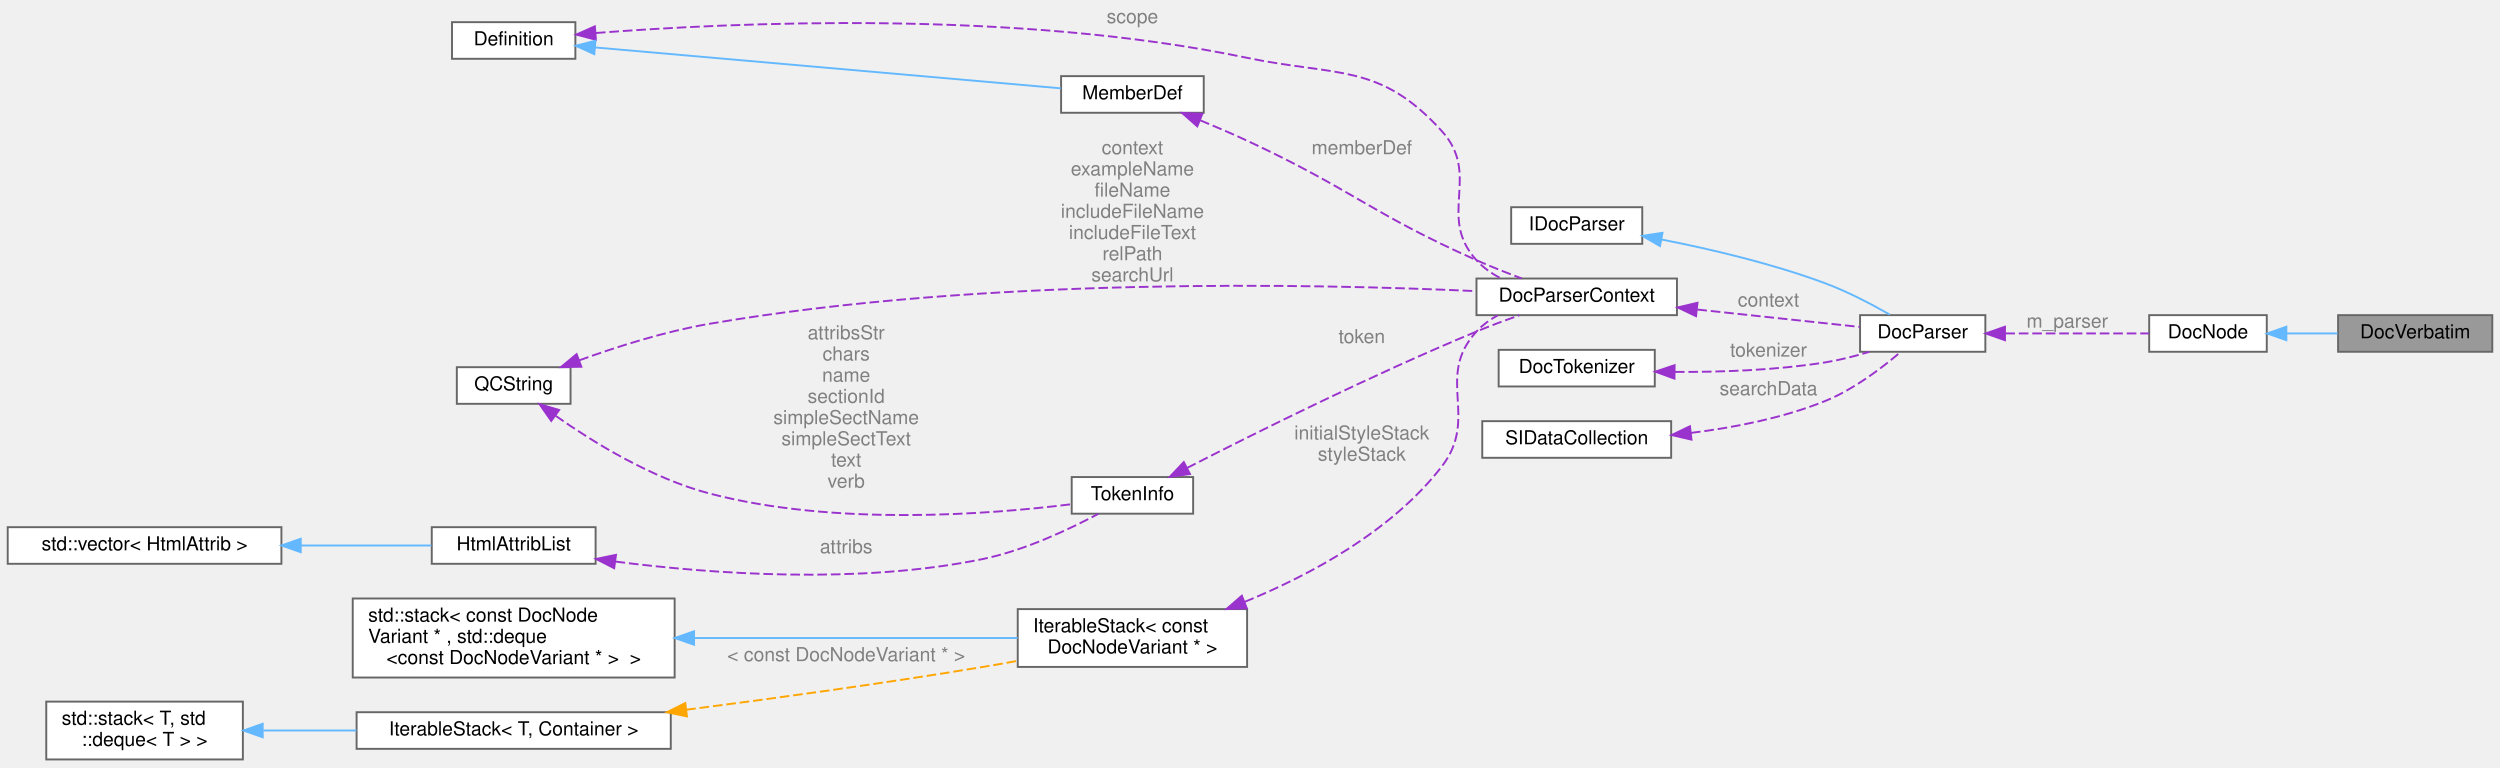
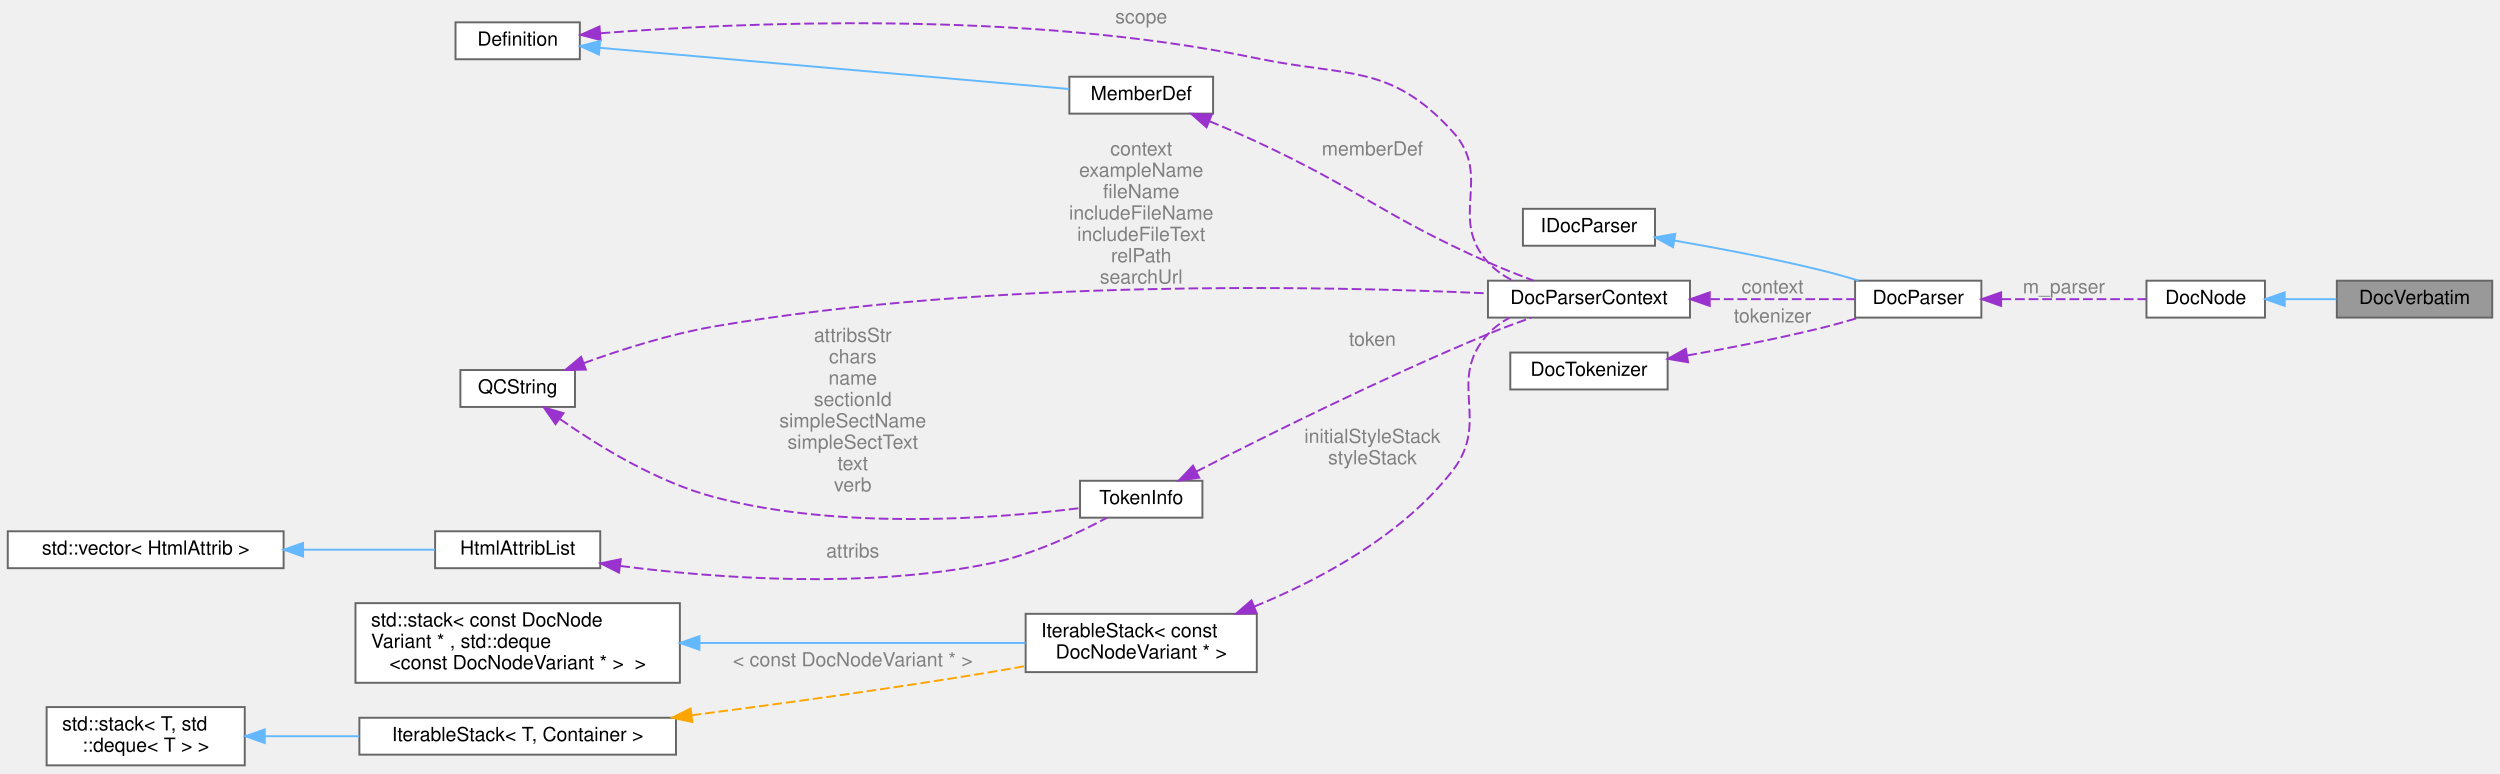
- <svg xmlns="http://www.w3.org/2000/svg" xmlns:xlink="http://www.w3.org/1999/xlink" width="1297pt" height="398pt" viewBox="0.00 0.00 1297.00 398.00">
+ <svg xmlns="http://www.w3.org/2000/svg" xmlns:xlink="http://www.w3.org/1999/xlink" width="1287pt" height="398pt" viewBox="0.00 0.00 1287.00 398.00">
  <g id="graph0" class="graph" transform="scale(1 1) rotate(0) translate(4 394)">
    <g id="node1" class="node">
      <g id="a_node1">
        <a xlink:title="Node representing a verbatim, unparsed text fragment.">
-           <polygon fill="#999999" stroke="#666666" points="1289,-230.5 1209,-230.5 1209,-211.5 1289,-211.5 1289,-230.5" />
-           <text text-anchor="middle" x="1249" y="-218.5" font-family="Helvetica,sans-Serif" font-size="10.00">DocVerbatim</text>
+           <polygon fill="#999999" stroke="#666666" points="1279,-249.5 1199,-249.5 1199,-230.5 1279,-230.5 1279,-249.5" />
+           <text text-anchor="middle" x="1239" y="-237.5" font-family="Helvetica,sans-Serif" font-size="10.00">DocVerbatim</text>
        </a>
      </g>
    </g>
    <g id="node2" class="node">
      <g id="a_node2">
        <a xlink:href="../../d9/d0e/class_doc_node.html" target="_top" xlink:title="Abstract node interface with type information.">
-           <polygon fill="white" stroke="#666666" points="1172,-230.5 1111,-230.5 1111,-211.5 1172,-211.5 1172,-230.5" />
-           <text text-anchor="middle" x="1141.5" y="-218.5" font-family="Helvetica,sans-Serif" font-size="10.00">DocNode</text>
+           <polygon fill="white" stroke="#666666" points="1162,-249.5 1101,-249.5 1101,-230.5 1162,-230.5 1162,-249.5" />
+           <text text-anchor="middle" x="1131.5" y="-237.5" font-family="Helvetica,sans-Serif" font-size="10.00">DocNode</text>
        </a>
      </g>
    </g>
    <g id="edge1" class="edge">
-       <path fill="none" stroke="#63b8ff" d="M1182.38,-221C1191,-221 1200.11,-221 1208.71,-221" />
-       <polygon fill="#63b8ff" stroke="#63b8ff" points="1182.17,-217.5 1172.17,-221 1182.17,-224.5 1182.17,-217.5" />
+       <path fill="none" stroke="#63b8ff" d="M1172.38,-240C1181,-240 1190.11,-240 1198.71,-240" />
+       <polygon fill="#63b8ff" stroke="#63b8ff" points="1172.17,-236.5 1162.17,-240 1172.17,-243.5 1172.17,-236.5" />
    </g>
    <g id="node3" class="node">
      <g id="a_node3">
        <a xlink:href="../../da/d02/class_doc_parser.html" target="_top" xlink:title=" ">
-           <polygon fill="white" stroke="#666666" points="1026,-230.5 961,-230.5 961,-211.5 1026,-211.5 1026,-230.5" />
-           <text text-anchor="middle" x="993.5" y="-218.5" font-family="Helvetica,sans-Serif" font-size="10.00">DocParser</text>
+           <polygon fill="white" stroke="#666666" points="1016,-249.5 951,-249.5 951,-230.5 1016,-230.5 1016,-249.5" />
+           <text text-anchor="middle" x="983.5" y="-237.5" font-family="Helvetica,sans-Serif" font-size="10.00">DocParser</text>
        </a>
      </g>
    </g>
    <g id="edge2" class="edge">
-       <path fill="none" stroke="#9a32cd" stroke-dasharray="5,2" d="M1036.35,-221C1060.17,-221 1089.44,-221 1110.87,-221" />
-       <polygon fill="#9a32cd" stroke="#9a32cd" points="1036.18,-217.5 1026.18,-221 1036.18,-224.5 1036.18,-217.5" />
-       <text text-anchor="middle" x="1068.5" y="-224" font-family="Helvetica,sans-Serif" font-size="10.00" fill="grey"> m_parser</text>
+       <path fill="none" stroke="#9a32cd" stroke-dasharray="5,2" d="M1026.35,-240C1050.17,-240 1079.44,-240 1100.87,-240" />
+       <polygon fill="#9a32cd" stroke="#9a32cd" points="1026.18,-236.5 1016.18,-240 1026.18,-243.5 1026.18,-236.5" />
+       <text text-anchor="middle" x="1058.5" y="-243" font-family="Helvetica,sans-Serif" font-size="10.00" fill="grey"> m_parser</text>
    </g>
    <g id="node4" class="node">
      <g id="a_node4">
        <a xlink:href="../../de/dad/class_i_doc_parser.html" target="_top" xlink:title="opaque parser interface">
          <polygon fill="white" stroke="#666666" points="848,-286.5 780,-286.5 780,-267.5 848,-267.5 848,-286.5" />
          <text text-anchor="middle" x="814" y="-274.5" font-family="Helvetica,sans-Serif" font-size="10.00">IDocParser</text>
        </a>
      </g>
    </g>
    <g id="edge3" class="edge">
-       <path fill="none" stroke="#63b8ff" d="M858.02,-269.74C883.25,-264.8 915.46,-257.27 943,-247 954.64,-242.66 967.02,-236.16 976.48,-230.74" />
-       <polygon fill="#63b8ff" stroke="#63b8ff" points="857.2,-266.34 848.03,-271.64 858.5,-273.21 857.2,-266.34" />
+       <path fill="none" stroke="#63b8ff" d="M857.93,-270.16C880.42,-266.29 908.33,-261.02 933,-255 939.46,-253.43 946.32,-251.51 952.81,-249.58" />
+       <polygon fill="#63b8ff" stroke="#63b8ff" points="857.29,-266.72 848.01,-271.84 858.46,-273.63 857.29,-266.72" />
    </g>
    <g id="node5" class="node">
      <g id="a_node5">
        <a xlink:href="../../d8/d7d/struct_doc_parser_context.html" target="_top" xlink:title="Parser's context to store all global variables.">
          <polygon fill="white" stroke="#666666" points="866,-249.5 762,-249.5 762,-230.5 866,-230.5 866,-249.5" />
          <text text-anchor="middle" x="814" y="-237.5" font-family="Helvetica,sans-Serif" font-size="10.00">DocParserContext</text>
        </a>
      </g>
    </g>
    <g id="edge4" class="edge">
-       <path fill="none" stroke="#9a32cd" stroke-dasharray="5,2" d="M876.59,-233.41C904.97,-230.37 937.45,-226.89 960.8,-224.39" />
-       <polygon fill="#9a32cd" stroke="#9a32cd" points="875.91,-229.96 866.34,-234.5 876.66,-236.92 875.91,-229.96" />
-       <text text-anchor="middle" x="913.5" y="-235" font-family="Helvetica,sans-Serif" font-size="10.00" fill="grey"> context</text>
+       <path fill="none" stroke="#9a32cd" stroke-dasharray="5,2" d="M876.42,-240C901.68,-240 929.88,-240 950.84,-240" />
+       <polygon fill="#9a32cd" stroke="#9a32cd" points="876.17,-236.5 866.17,-240 876.17,-243.5 876.17,-236.5" />
+       <text text-anchor="middle" x="908.5" y="-243" font-family="Helvetica,sans-Serif" font-size="10.00" fill="grey"> context</text>
    </g>
    <g id="node6" class="node">
      <g id="a_node6">
        <a xlink:href="../../d5/dcc/class_definition.html" target="_top" xlink:title="The common base class of all entity definitions found in the sources.">
          <polygon fill="white" stroke="#666666" points="294.5,-382.5 230.5,-382.5 230.5,-363.5 294.5,-363.5 294.5,-382.5" />
          <text text-anchor="middle" x="262.5" y="-370.5" font-family="Helvetica,sans-Serif" font-size="10.00">Definition</text>
        </a>
      </g>
    </g>
    <g id="edge5" class="edge">
      <path fill="none" stroke="#9a32cd" stroke-dasharray="5,2" d="M305.16,-376.88C375.62,-382.36 522.41,-389.13 643,-364 689.95,-354.22 711.78,-361.52 744,-326 764.72,-303.16 741.25,-281.8 762,-259 765.56,-255.09 770,-251.98 774.77,-249.5" />
      <polygon fill="#9a32cd" stroke="#9a32cd" points="305.18,-373.37 294.93,-376.05 304.61,-380.35 305.18,-373.37" />
      <text text-anchor="middle" x="583.5" y="-382" font-family="Helvetica,sans-Serif" font-size="10.00" fill="grey"> scope</text>
    </g>
    <g id="node12" class="node">
      <g id="a_node12">
        <a xlink:href="../../da/d09/class_member_def.html" target="_top" xlink:title="A model of a class/file/namespace member symbol.">
          <polygon fill="white" stroke="#666666" points="620.5,-354.5 546.5,-354.5 546.5,-335.5 620.5,-335.5 620.5,-354.5" />
          <text text-anchor="middle" x="583.5" y="-342.5" font-family="Helvetica,sans-Serif" font-size="10.00">MemberDef</text>
        </a>
      </g>
    </g>
    <g id="edge12" class="edge">
      <path fill="none" stroke="#63b8ff" d="M304.63,-369.39C367.53,-363.87 486.58,-353.42 546.35,-348.17" />
      <polygon fill="#63b8ff" stroke="#63b8ff" points="304.32,-365.9 294.67,-370.26 304.94,-372.88 304.32,-365.9" />
    </g>
    <g id="node7" class="node">
      <g id="a_node7">
        <a xlink:href="../../d9/d45/class_q_c_string.html" target="_top" xlink:title="This is an alternative implementation of QCString.">
          <polygon fill="white" stroke="#666666" points="292,-203.5 233,-203.5 233,-184.5 292,-184.5 292,-203.5" />
          <text text-anchor="middle" x="262.5" y="-191.5" font-family="Helvetica,sans-Serif" font-size="10.00">QCString</text>
        </a>
      </g>
    </g>
    <g id="edge6" class="edge">
      <path fill="none" stroke="#9a32cd" stroke-dasharray="5,2" d="M296.54,-207.07C315.88,-214.07 340.95,-222.05 364,-226 506.4,-250.4 677.83,-246.82 761.7,-242.97" />
      <polygon fill="#9a32cd" stroke="#9a32cd" points="297.59,-203.73 287,-203.53 295.15,-210.29 297.59,-203.73" />
      <text text-anchor="middle" x="583.5" y="-314" font-family="Helvetica,sans-Serif" font-size="10.00" fill="grey"> context</text>
      <text text-anchor="middle" x="583.5" y="-303" font-family="Helvetica,sans-Serif" font-size="10.00" fill="grey">exampleName</text>
      <text text-anchor="middle" x="583.5" y="-292" font-family="Helvetica,sans-Serif" font-size="10.00" fill="grey">fileName</text>
      <text text-anchor="middle" x="583.5" y="-281" font-family="Helvetica,sans-Serif" font-size="10.00" fill="grey">includeFileName</text>
      <text text-anchor="middle" x="583.5" y="-270" font-family="Helvetica,sans-Serif" font-size="10.00" fill="grey">includeFileText</text>
      <text text-anchor="middle" x="583.5" y="-259" font-family="Helvetica,sans-Serif" font-size="10.00" fill="grey">relPath</text>
      <text text-anchor="middle" x="583.5" y="-248" font-family="Helvetica,sans-Serif" font-size="10.00" fill="grey">searchUrl</text>
    </g>
    <g id="node13" class="node">
      <g id="a_node13">
        <a xlink:href="../../d6/df4/struct_token_info.html" target="_top" xlink:title="Data associated with a token used by the comment block parser.">
          <polygon fill="white" stroke="#666666" points="615,-146.5 552,-146.5 552,-127.5 615,-127.5 615,-146.5" />
          <text text-anchor="middle" x="583.5" y="-134.5" font-family="Helvetica,sans-Serif" font-size="10.00">TokenInfo</text>
        </a>
      </g>
    </g>
    <g id="edge14" class="edge">
      <path fill="none" stroke="#9a32cd" stroke-dasharray="5,2" d="M284.28,-178.27C303.71,-164.61 334.14,-145.83 364,-138 429.13,-120.92 508.99,-127.04 551.84,-132.41" />
      <polygon fill="#9a32cd" stroke="#9a32cd" points="281.98,-175.62 275.92,-184.31 286.08,-181.29 281.98,-175.62" />
      <text text-anchor="middle" x="435" y="-218" font-family="Helvetica,sans-Serif" font-size="10.00" fill="grey"> attribsStr</text>
      <text text-anchor="middle" x="435" y="-207" font-family="Helvetica,sans-Serif" font-size="10.00" fill="grey">chars</text>
      <text text-anchor="middle" x="435" y="-196" font-family="Helvetica,sans-Serif" font-size="10.00" fill="grey">name</text>
      <text text-anchor="middle" x="435" y="-185" font-family="Helvetica,sans-Serif" font-size="10.00" fill="grey">sectionId</text>
      <text text-anchor="middle" x="435" y="-174" font-family="Helvetica,sans-Serif" font-size="10.00" fill="grey">simpleSectName</text>
      <text text-anchor="middle" x="435" y="-163" font-family="Helvetica,sans-Serif" font-size="10.00" fill="grey">simpleSectText</text>
      <text text-anchor="middle" x="435" y="-152" font-family="Helvetica,sans-Serif" font-size="10.00" fill="grey">text</text>
      <text text-anchor="middle" x="435" y="-141" font-family="Helvetica,sans-Serif" font-size="10.00" fill="grey">verb</text>
    </g>
    <g id="node8" class="node">
      <g id="a_node8">
        <a xlink:href="../../d9/d82/class_iterable_stack.html" target="_top" xlink:title=" ">
          <polygon fill="white" stroke="#666666" points="643,-78 524,-78 524,-48 643,-48 643,-78" />
          <text text-anchor="start" x="532" y="-66" font-family="Helvetica,sans-Serif" font-size="10.00">IterableStack&lt; const</text>
          <text text-anchor="middle" x="583.5" y="-55" font-family="Helvetica,sans-Serif" font-size="10.00"> DocNodeVariant * &gt;</text>
        </a>
      </g>
    </g>
    <g id="edge7" class="edge">
      <path fill="none" stroke="#9a32cd" stroke-dasharray="5,2" d="M641.75,-81.76C676.21,-95.88 718.25,-118.6 744,-152 763.61,-177.44 740.3,-198.31 762,-222 765.11,-225.39 768.89,-228.15 772.99,-230.38" />
      <polygon fill="#9a32cd" stroke="#9a32cd" points="642.84,-78.43 632.25,-78.01 640.26,-84.94 642.84,-78.43" />
      <text text-anchor="middle" x="702.5" y="-166" font-family="Helvetica,sans-Serif" font-size="10.00" fill="grey"> initialStyleStack</text>
      <text text-anchor="middle" x="702.5" y="-155" font-family="Helvetica,sans-Serif" font-size="10.00" fill="grey">styleStack</text>
    </g>
    <g id="node9" class="node">
      <g id="a_node9">
        <a xlink:title=" ">
          <polygon fill="white" stroke="#666666" points="346,-83.5 179,-83.5 179,-42.5 346,-42.5 346,-83.5" />
          <text text-anchor="start" x="187" y="-71.5" font-family="Helvetica,sans-Serif" font-size="10.00">std::stack&lt; const DocNode</text>
          <text text-anchor="start" x="187" y="-60.5" font-family="Helvetica,sans-Serif" font-size="10.00">Variant * , std::deque</text>
          <text text-anchor="middle" x="262.5" y="-49.5" font-family="Helvetica,sans-Serif" font-size="10.00">&lt;const DocNodeVariant * &gt;  &gt;</text>
        </a>
      </g>
    </g>
    <g id="edge8" class="edge">
      <path fill="none" stroke="#63b8ff" d="M356.36,-63C410.48,-63 477.08,-63 523.94,-63" />
      <polygon fill="#63b8ff" stroke="#63b8ff" points="356.07,-59.5 346.07,-63 356.07,-66.5 356.07,-59.5" />
    </g>
    <g id="node10" class="node">
      <g id="a_node10">
        <a xlink:href="../../d9/d82/class_iterable_stack.html" target="_top" xlink:title=" ">
          <polygon fill="white" stroke="#666666" points="344,-24.5 181,-24.5 181,-5.5 344,-5.5 344,-24.5" />
          <text text-anchor="middle" x="262.5" y="-12.5" font-family="Helvetica,sans-Serif" font-size="10.00">IterableStack&lt; T, Container &gt;</text>
        </a>
      </g>
    </g>
    <g id="edge9" class="edge">
      <path fill="none" stroke="orange" stroke-dasharray="5,2" d="M351.98,-25.78C398.01,-31.71 455.14,-39.56 506,-48 511.74,-48.95 517.71,-50.01 523.67,-51.11" />
      <polygon fill="orange" stroke="orange" points="352.4,-22.31 342.03,-24.51 351.51,-29.25 352.4,-22.31" />
      <text text-anchor="middle" x="435" y="-51" font-family="Helvetica,sans-Serif" font-size="10.00" fill="grey"> &lt; const DocNodeVariant * &gt;</text>
    </g>
    <g id="node11" class="node">
      <g id="a_node11">
        <a xlink:title=" ">
          <polygon fill="white" stroke="#666666" points="122,-30 20,-30 20,0 122,0 122,-30" />
          <text text-anchor="start" x="28" y="-18" font-family="Helvetica,sans-Serif" font-size="10.00">std::stack&lt; T, std</text>
          <text text-anchor="middle" x="71" y="-7" font-family="Helvetica,sans-Serif" font-size="10.00">::deque&lt; T &gt; &gt;</text>
        </a>
      </g>
    </g>
    <g id="edge10" class="edge">
      <path fill="none" stroke="#63b8ff" d="M132.67,-15C148.02,-15 164.74,-15 180.91,-15" />
      <polygon fill="#63b8ff" stroke="#63b8ff" points="132.29,-11.5 122.29,-15 132.28,-18.5 132.29,-11.5" />
    </g>
    <g id="edge11" class="edge">
      <path fill="none" stroke="#9a32cd" stroke-dasharray="5,2" d="M618.69,-331.58C626.73,-328.26 635.21,-324.62 643,-321 697.09,-295.88 707.51,-283.23 762,-259 769.51,-255.66 777.81,-252.4 785.49,-249.54" />
      <polygon fill="#9a32cd" stroke="#9a32cd" points="617.14,-328.44 609.19,-335.45 619.77,-334.92 617.14,-328.44" />
      <text text-anchor="middle" x="702.5" y="-314" font-family="Helvetica,sans-Serif" font-size="10.00" fill="grey"> memberDef</text>
    </g>
    <g id="edge13" class="edge">
      <path fill="none" stroke="#9a32cd" stroke-dasharray="5,2" d="M611.85,-151.23C646.36,-168.92 707.76,-199.52 762,-222 769.11,-224.95 776.9,-227.85 784.2,-230.44" />
      <polygon fill="#9a32cd" stroke="#9a32cd" points="613.35,-148.07 602.86,-146.6 610.15,-154.29 613.35,-148.07" />
      <text text-anchor="middle" x="702.5" y="-216" font-family="Helvetica,sans-Serif" font-size="10.00" fill="grey"> token</text>
    </g>
    <g id="node14" class="node">
      <g id="a_node14">
        <a xlink:href="../../db/d4d/class_html_attrib_list.html" target="_top" xlink:title="Class representing a list of HTML attributes.">
          <polygon fill="white" stroke="#666666" points="305,-120.5 220,-120.5 220,-101.5 305,-101.5 305,-120.5" />
          <text text-anchor="middle" x="262.5" y="-108.5" font-family="Helvetica,sans-Serif" font-size="10.00">HtmlAttribList</text>
        </a>
      </g>
    </g>
    <g id="edge15" class="edge">
      <path fill="none" stroke="#9a32cd" stroke-dasharray="5,2" d="M315.34,-102.65C364.86,-96.28 441.31,-90.64 506,-104 527.67,-108.48 550.77,-119.39 565.84,-127.45" />
      <polygon fill="#9a32cd" stroke="#9a32cd" points="314.64,-99.21 305.2,-104.01 315.58,-106.15 314.64,-99.21" />
      <text text-anchor="middle" x="435" y="-107" font-family="Helvetica,sans-Serif" font-size="10.00" fill="grey"> attribs</text>
    </g>
    <g id="node15" class="node">
      <g id="a_node15">
        <a xlink:title=" ">
          <polygon fill="white" stroke="#666666" points="142,-120.5 0,-120.5 0,-101.5 142,-101.5 142,-120.5" />
          <text text-anchor="middle" x="71" y="-108.5" font-family="Helvetica,sans-Serif" font-size="10.00">std::vector&lt; HtmlAttrib &gt;</text>
        </a>
      </g>
    </g>
    <g id="edge16" class="edge">
      <path fill="none" stroke="#63b8ff" d="M152.25,-111C175.51,-111 199.96,-111 219.82,-111" />
      <polygon fill="#63b8ff" stroke="#63b8ff" points="152.02,-107.5 142.02,-111 152.02,-114.5 152.02,-107.5" />
    </g>
    <g id="node16" class="node">
      <g id="a_node16">
        <a xlink:href="../../d1/d7f/class_doc_tokenizer.html" target="_top" xlink:title=" ">
          <polygon fill="white" stroke="#666666" points="854.5,-212.5 773.5,-212.5 773.5,-193.5 854.5,-193.5 854.5,-212.5" />
          <text text-anchor="middle" x="814" y="-200.5" font-family="Helvetica,sans-Serif" font-size="10.00">DocTokenizer</text>
        </a>
      </g>
    </g>
    <g id="edge17" class="edge">
-       <path fill="none" stroke="#9a32cd" stroke-dasharray="5,2" d="M864.95,-201.05C888.73,-200.92 917.48,-201.91 943,-206 950.54,-207.21 958.53,-209.27 965.84,-211.48" />
-       <polygon fill="#9a32cd" stroke="#9a32cd" points="864.71,-197.55 854.75,-201.18 864.79,-204.55 864.71,-197.55" />
-       <text text-anchor="middle" x="913.5" y="-209" font-family="Helvetica,sans-Serif" font-size="10.00" fill="grey"> tokenizer</text>
-     </g>
-     <g id="node17" class="node">
-       <g id="a_node17">
-         <a xlink:href="../../d2/dc1/class_s_i_data_collection.html" target="_top" xlink:title=" ">
-           <polygon fill="white" stroke="#666666" points="863,-175.5 765,-175.5 765,-156.5 863,-156.5 863,-175.5" />
-           <text text-anchor="middle" x="814" y="-163.5" font-family="Helvetica,sans-Serif" font-size="10.00">SIDataCollection</text>
-         </a>
-       </g>
-     </g>
-     <g id="edge18" class="edge">
-       <path fill="none" stroke="#9a32cd" stroke-dasharray="5,2" d="M873.27,-169.41C895.68,-172.17 921.13,-177.13 943,-186 957.83,-192.01 972.5,-203.22 981.97,-211.34" />
-       <polygon fill="#9a32cd" stroke="#9a32cd" points="873.53,-165.92 863.2,-168.29 872.75,-172.87 873.53,-165.92" />
-       <text text-anchor="middle" x="913.5" y="-189" font-family="Helvetica,sans-Serif" font-size="10.00" fill="grey"> searchData</text>
+       <path fill="none" stroke="#9a32cd" stroke-dasharray="5,2" d="M864.63,-211C885.81,-214.74 910.73,-219.57 933,-225 939.46,-226.57 946.32,-228.49 952.81,-230.42" />
+       <polygon fill="#9a32cd" stroke="#9a32cd" points="865.02,-207.52 854.56,-209.26 863.82,-214.42 865.02,-207.52" />
+       <text text-anchor="middle" x="908.5" y="-228" font-family="Helvetica,sans-Serif" font-size="10.00" fill="grey"> tokenizer</text>
    </g>
  </g>
</svg>
